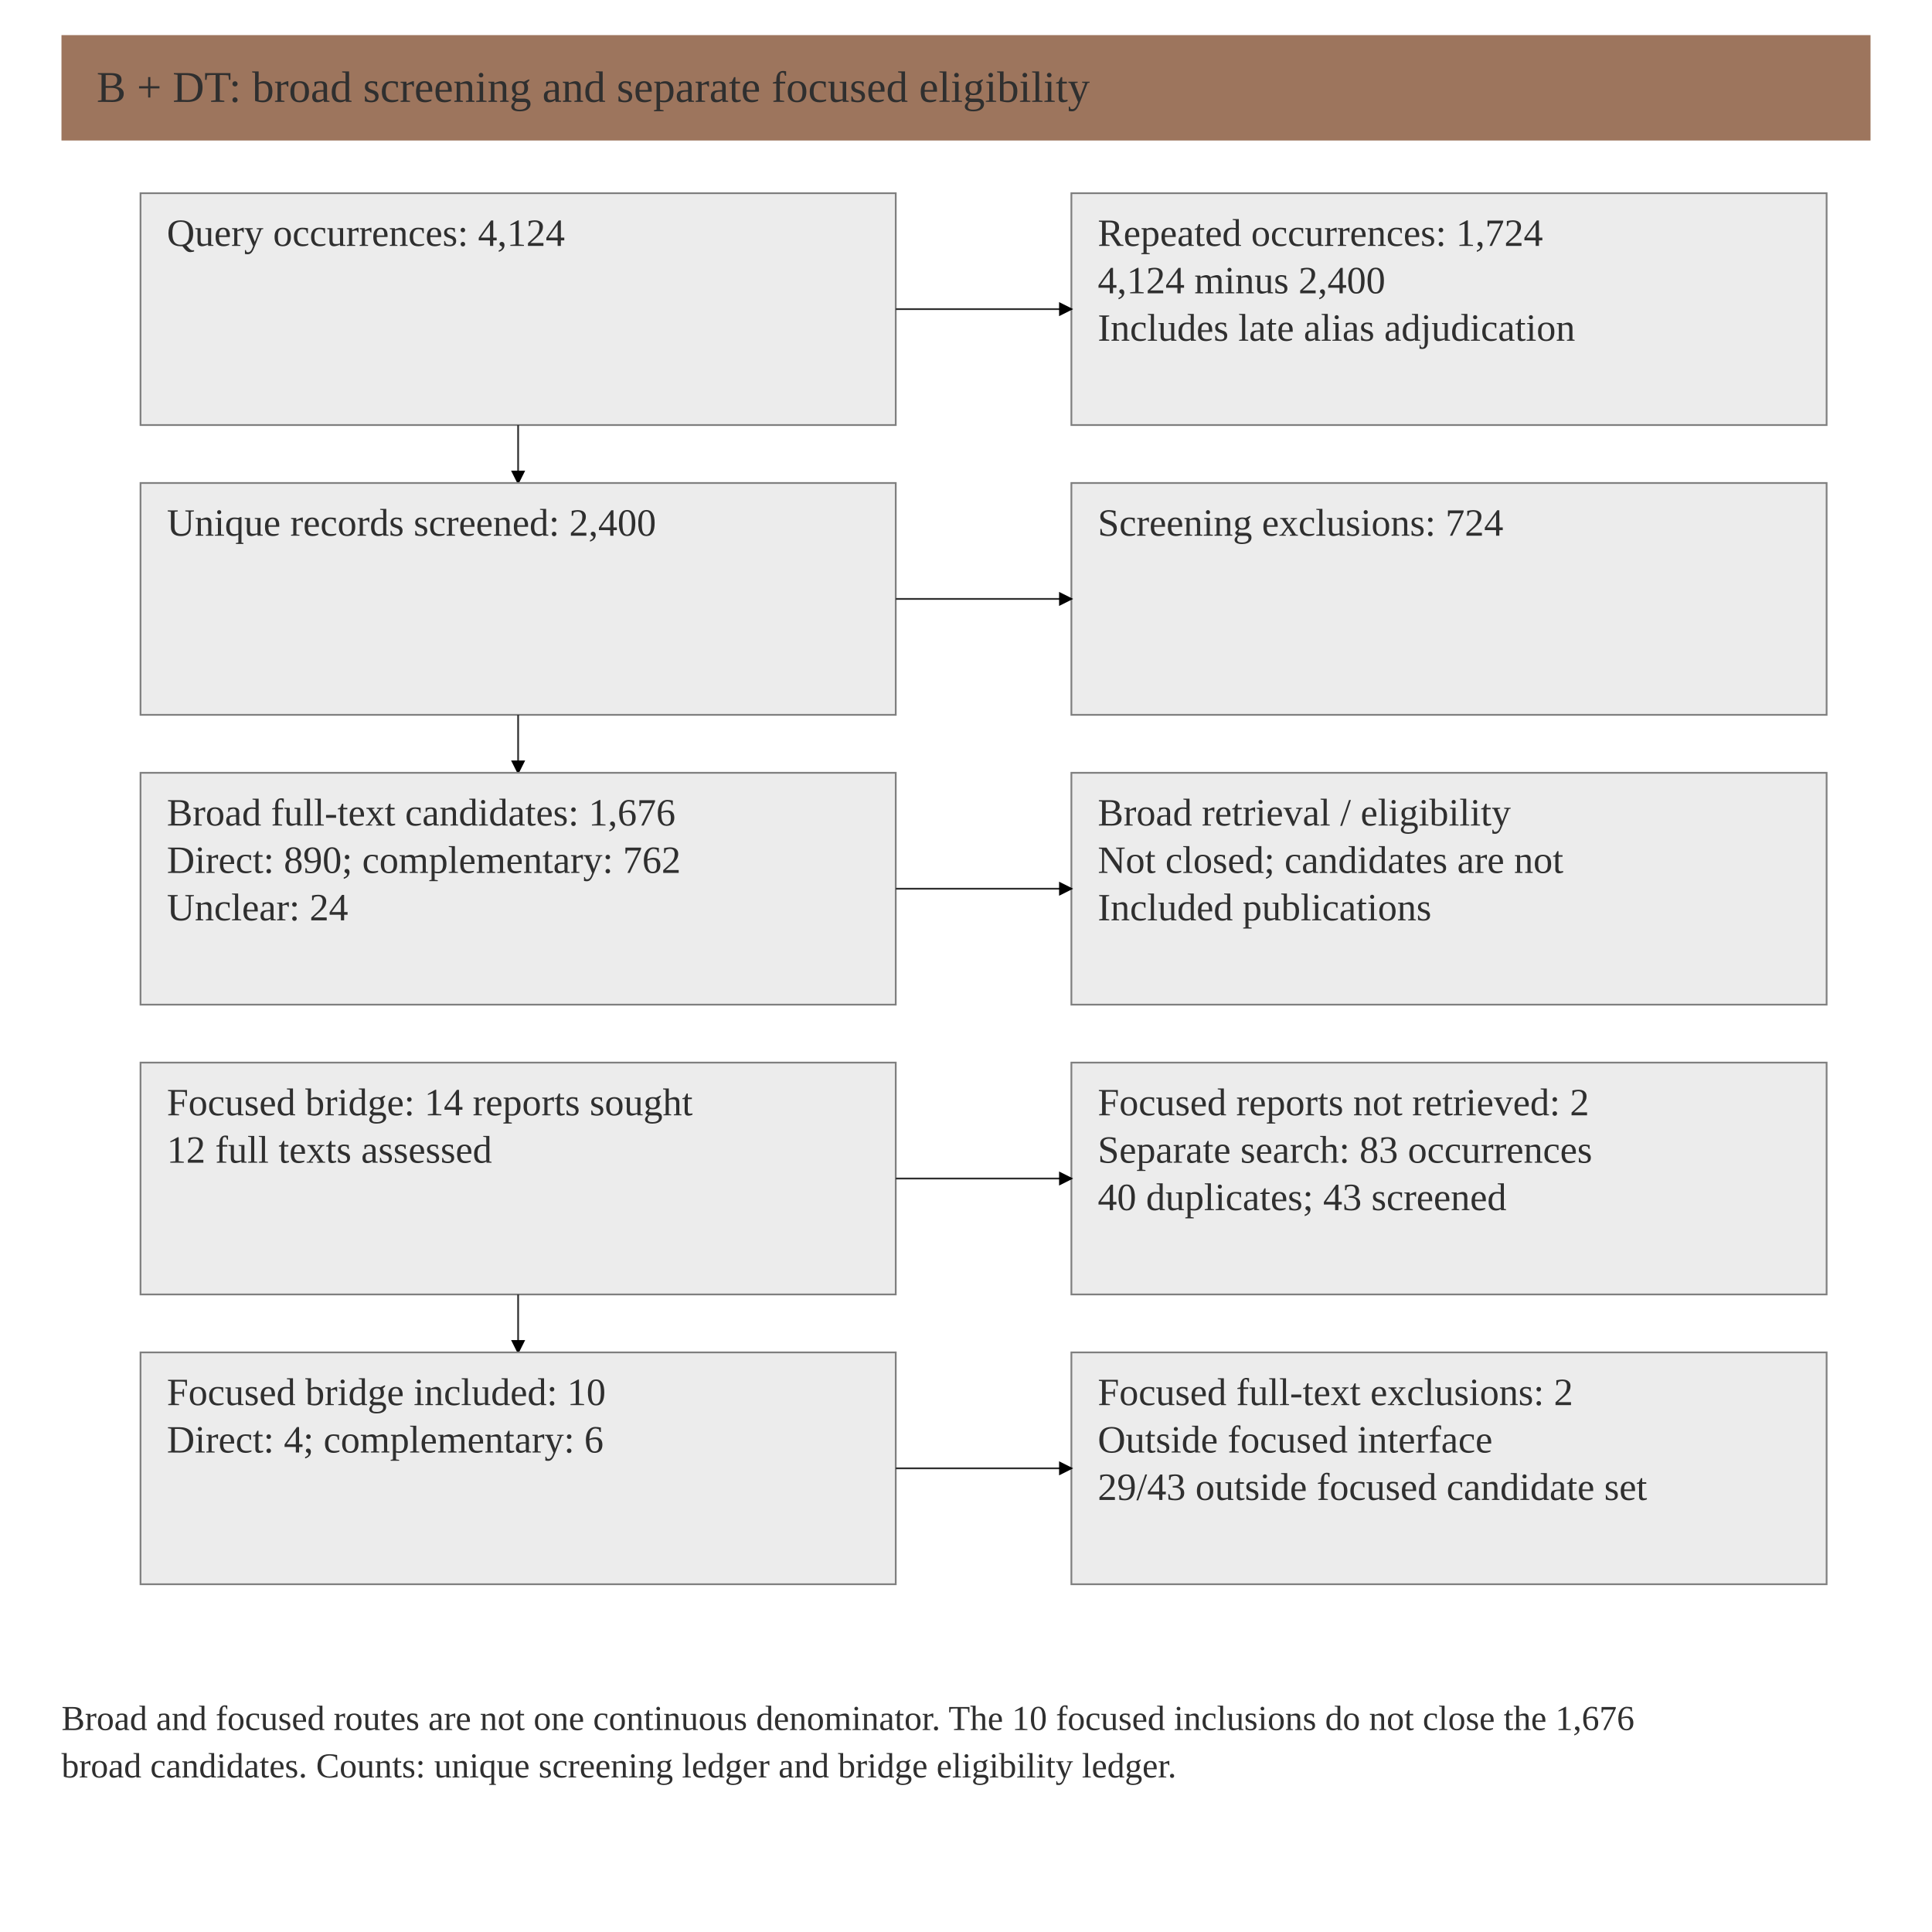
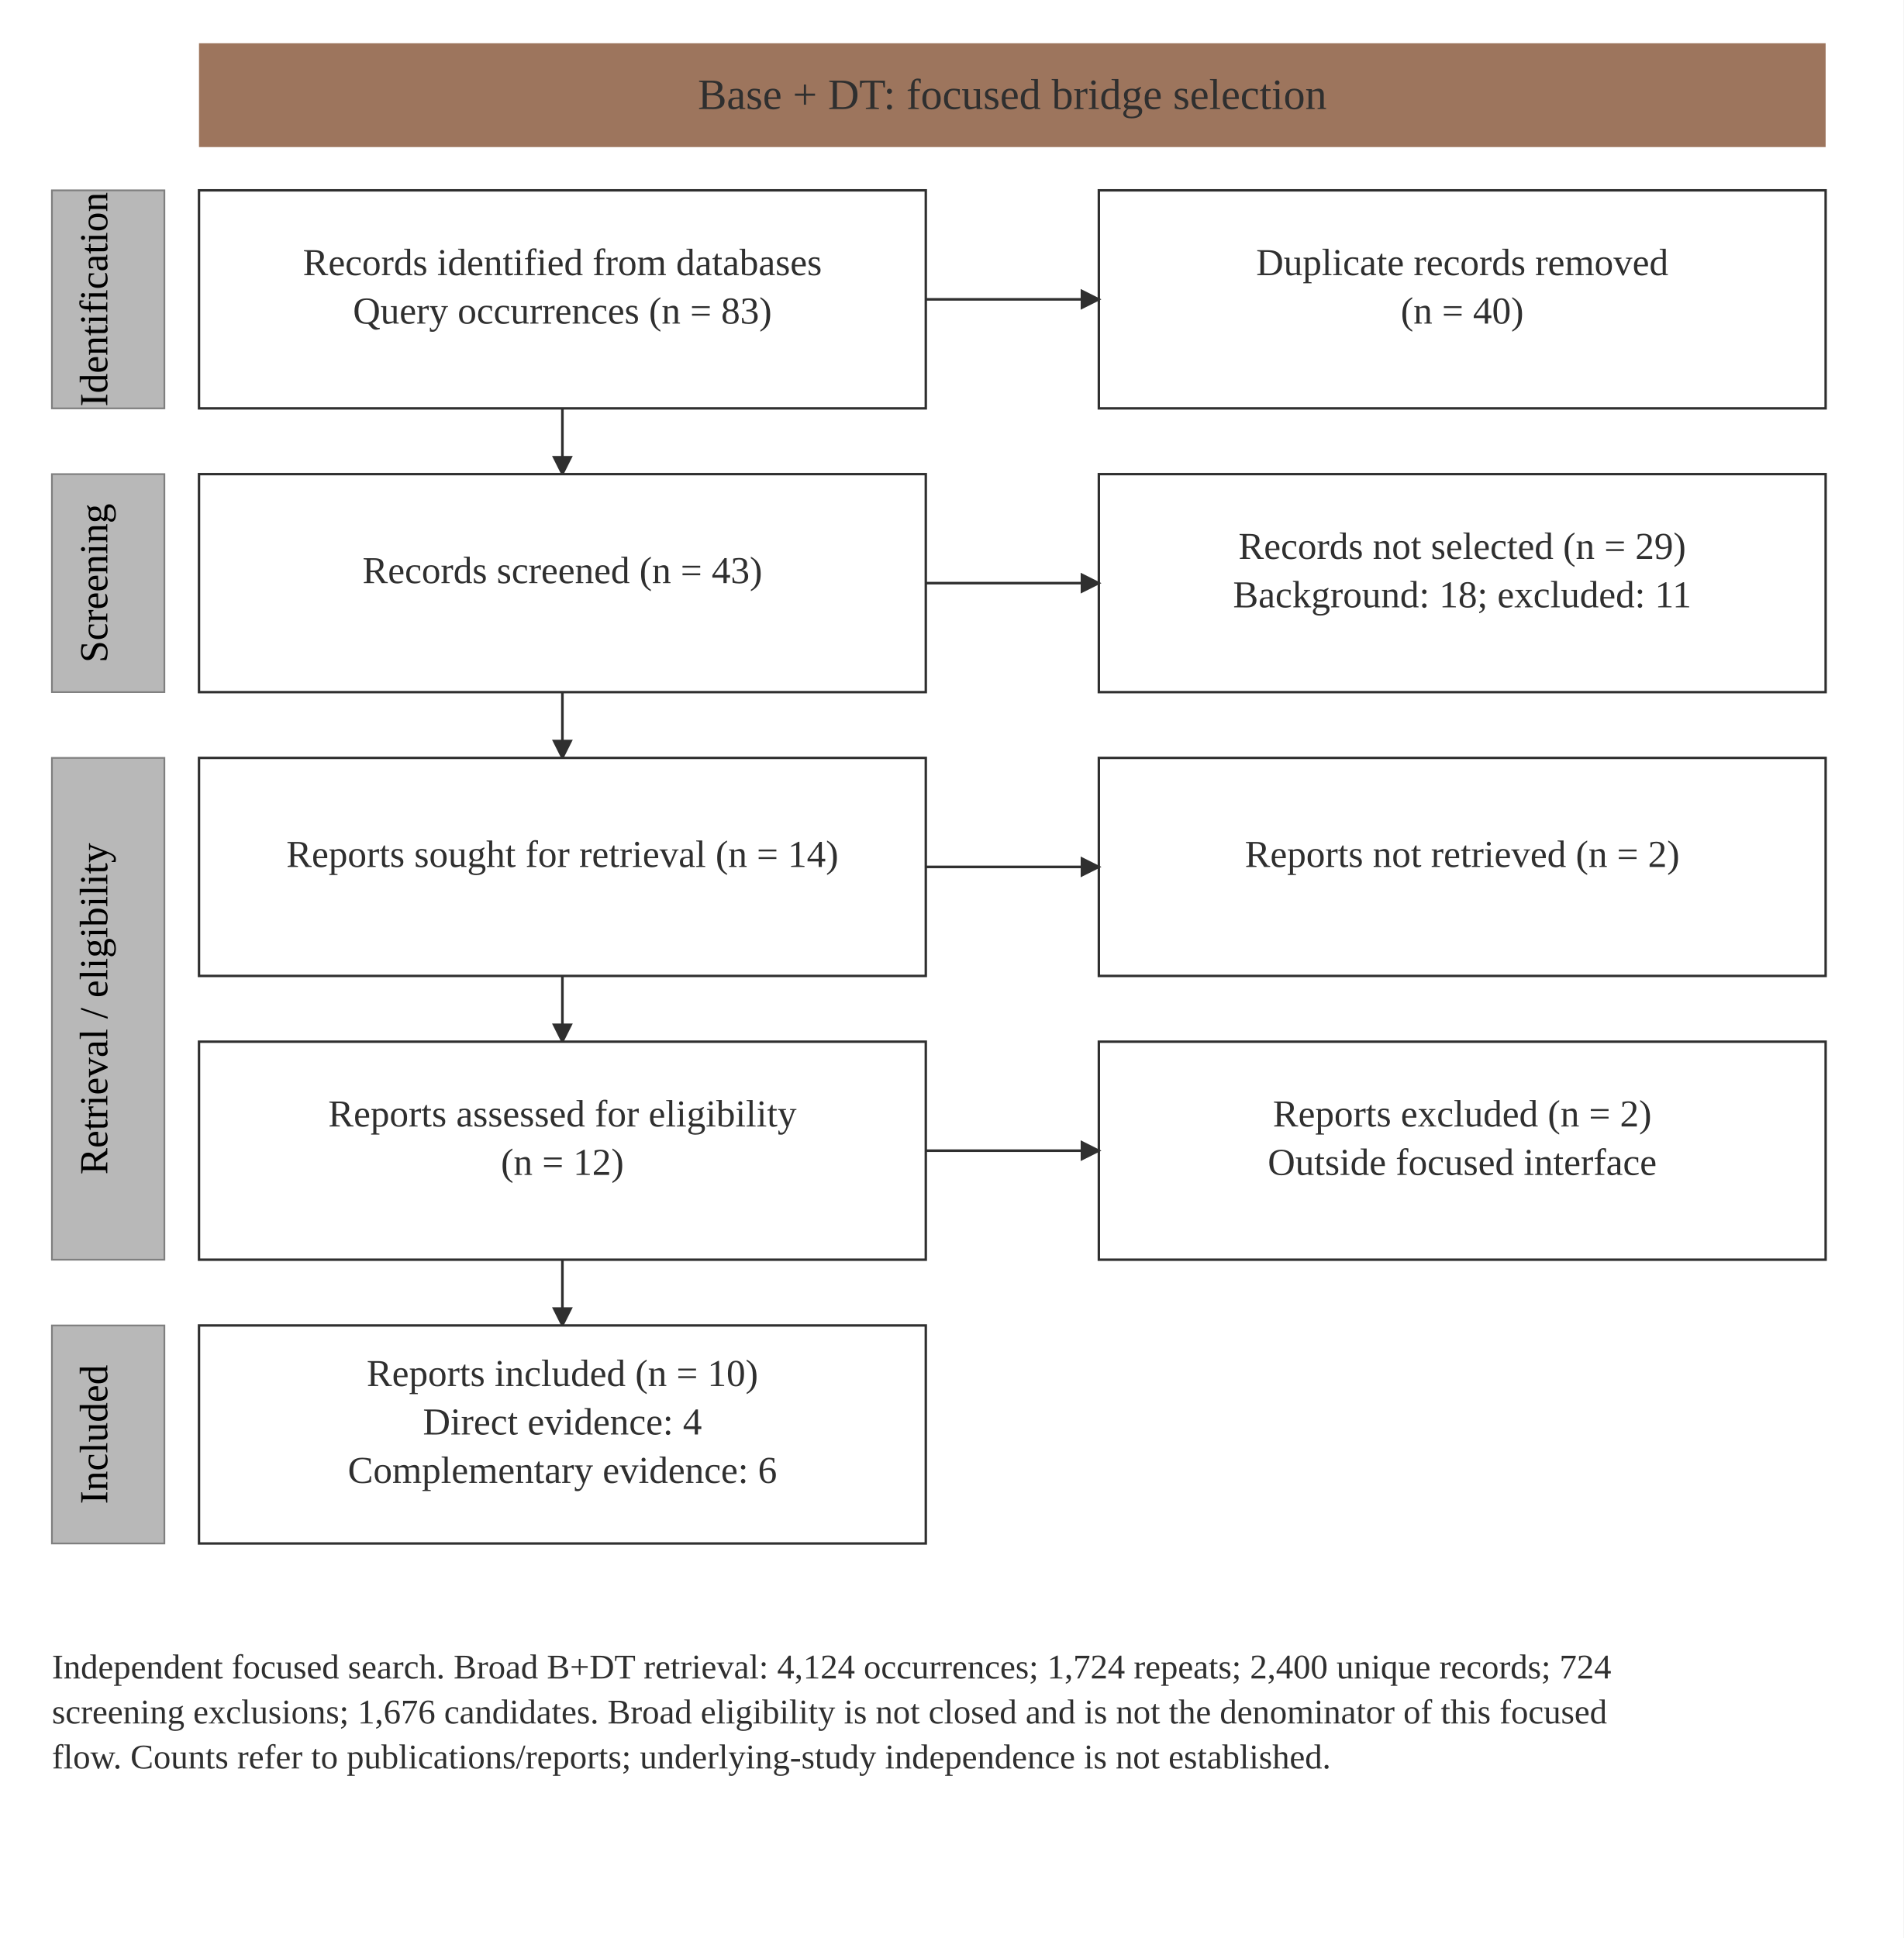
- <svg xmlns="http://www.w3.org/2000/svg" width="1100" height="1100" viewBox="0 0 1100 1100">
-   <rect width="1100" height="1100" fill="white" />
+ <svg xmlns="http://www.w3.org/2000/svg" width="1100" height="1120" viewBox="0 0 1100 1120">
+   <rect width="1100" height="1120" fill="white" />
  <defs>
    <marker id="a" markerWidth="8" markerHeight="8" refX="7" refY="4" orient="auto">
-       <path d="M0,0L8,4L0,8" />
+       <path d="M0,0L8,4L0,8" fill="#2F2F2F" />
    </marker>
  </defs>
-   <rect x="35" y="20" width="1030" height="60" fill="#9D755D" />
-   <text x="55" y="58" font-family="Times New Roman" font-size="25" fill="#2F2F2F">B + DT: broad screening and separate focused eligibility</text>
-   <rect x="80" y="110" width="430" height="132" fill="#ECECEC" stroke="#7F7F7F" />
-   <text x="95" y="140" font-family="Times New Roman" font-size="22" fill="#2F2F2F">Query occurrences: 4,124</text>
-   <rect x="610" y="110" width="430" height="132" fill="#ECECEC" stroke="#7F7F7F" />
-   <text x="625" y="140" font-family="Times New Roman" font-size="22" fill="#2F2F2F">Repeated occurrences: 1,724</text>
-   <text x="625" y="167" font-family="Times New Roman" font-size="22" fill="#2F2F2F">4,124 minus 2,400</text>
-   <text x="625" y="194" font-family="Times New Roman" font-size="22" fill="#2F2F2F">Includes late alias adjudication</text>
-   <path d="M295,242 L295,275" stroke="#2F2F2F" marker-end="url(#a)" />
-   <path d="M510,176 L610,176" stroke="#2F2F2F" marker-end="url(#a)" />
-   <rect x="80" y="275" width="430" height="132" fill="#ECECEC" stroke="#7F7F7F" />
-   <text x="95" y="305" font-family="Times New Roman" font-size="22" fill="#2F2F2F">Unique records screened: 2,400</text>
-   <rect x="610" y="275" width="430" height="132" fill="#ECECEC" stroke="#7F7F7F" />
-   <text x="625" y="305" font-family="Times New Roman" font-size="22" fill="#2F2F2F">Screening exclusions: 724</text>
-   <path d="M295,407 L295,440" stroke="#2F2F2F" marker-end="url(#a)" />
-   <path d="M510,341 L610,341" stroke="#2F2F2F" marker-end="url(#a)" />
-   <rect x="80" y="440" width="430" height="132" fill="#ECECEC" stroke="#7F7F7F" />
-   <text x="95" y="470" font-family="Times New Roman" font-size="22" fill="#2F2F2F">Broad full-text candidates: 1,676</text>
-   <text x="95" y="497" font-family="Times New Roman" font-size="22" fill="#2F2F2F">Direct: 890; complementary: 762</text>
-   <text x="95" y="524" font-family="Times New Roman" font-size="22" fill="#2F2F2F">Unclear: 24</text>
-   <rect x="610" y="440" width="430" height="132" fill="#ECECEC" stroke="#7F7F7F" />
-   <text x="625" y="470" font-family="Times New Roman" font-size="22" fill="#2F2F2F">Broad retrieval / eligibility</text>
-   <text x="625" y="497" font-family="Times New Roman" font-size="22" fill="#2F2F2F">Not closed; candidates are not</text>
-   <text x="625" y="524" font-family="Times New Roman" font-size="22" fill="#2F2F2F">Included publications</text>
-   <path d="M510,506 L610,506" stroke="#2F2F2F" marker-end="url(#a)" />
-   <rect x="80" y="605" width="430" height="132" fill="#ECECEC" stroke="#7F7F7F" />
-   <text x="95" y="635" font-family="Times New Roman" font-size="22" fill="#2F2F2F">Focused bridge: 14 reports sought</text>
-   <text x="95" y="662" font-family="Times New Roman" font-size="22" fill="#2F2F2F">12 full texts assessed</text>
-   <rect x="610" y="605" width="430" height="132" fill="#ECECEC" stroke="#7F7F7F" />
-   <text x="625" y="635" font-family="Times New Roman" font-size="22" fill="#2F2F2F">Focused reports not retrieved: 2</text>
-   <text x="625" y="662" font-family="Times New Roman" font-size="22" fill="#2F2F2F">Separate search: 83 occurrences</text>
-   <text x="625" y="689" font-family="Times New Roman" font-size="22" fill="#2F2F2F">40 duplicates; 43 screened</text>
-   <path d="M295,737 L295,770" stroke="#2F2F2F" marker-end="url(#a)" />
-   <path d="M510,671 L610,671" stroke="#2F2F2F" marker-end="url(#a)" />
-   <rect x="80" y="770" width="430" height="132" fill="#ECECEC" stroke="#7F7F7F" />
-   <text x="95" y="800" font-family="Times New Roman" font-size="22" fill="#2F2F2F">Focused bridge included: 10</text>
-   <text x="95" y="827" font-family="Times New Roman" font-size="22" fill="#2F2F2F">Direct: 4; complementary: 6</text>
-   <rect x="610" y="770" width="430" height="132" fill="#ECECEC" stroke="#7F7F7F" />
-   <text x="625" y="800" font-family="Times New Roman" font-size="22" fill="#2F2F2F">Focused full-text exclusions: 2</text>
-   <text x="625" y="827" font-family="Times New Roman" font-size="22" fill="#2F2F2F">Outside focused interface</text>
-   <text x="625" y="854" font-family="Times New Roman" font-size="22" fill="#2F2F2F">29/43 outside focused candidate set</text>
-   <path d="M510,836 L610,836" stroke="#2F2F2F" marker-end="url(#a)" />
-   <text x="35" y="985" font-family="Times New Roman" font-size="20" fill="#2F2F2F">Broad and focused routes are not one continuous denominator. The 10 focused inclusions do not close the 1,676</text>
-   <text x="35" y="1012" font-family="Times New Roman" font-size="20" fill="#2F2F2F">broad candidates. Counts: unique screening ledger and bridge eligibility ledger.</text>
+   <rect x="115" y="25" width="940" height="60" fill="#9D755D" />
+   <text x="585" y="63" text-anchor="middle" font-family="Times New Roman" font-size="25" fill="#2F2F2F">Base + DT: focused bridge selection</text>
+   <rect x="115" y="110" width="420" height="126" fill="white" stroke="#2F2F2F" stroke-width="1.4" />
+   <text x="325" y="159" text-anchor="middle" font-family="Times New Roman" font-size="22" fill="#2F2F2F">Records identified from databases</text>
+   <text x="325" y="187" text-anchor="middle" font-family="Times New Roman" font-size="22" fill="#2F2F2F">Query occurrences (n = 83)</text>
+   <rect x="635" y="110" width="420" height="126" fill="white" stroke="#2F2F2F" stroke-width="1.4" />
+   <text x="845" y="159" text-anchor="middle" font-family="Times New Roman" font-size="22" fill="#2F2F2F">Duplicate records removed</text>
+   <text x="845" y="187" text-anchor="middle" font-family="Times New Roman" font-size="22" fill="#2F2F2F">(n = 40)</text>
+   <path d="M325,236V274" fill="none" stroke="#2F2F2F" stroke-width="1.5" marker-end="url(#a)" />
+   <path d="M535,173H635" stroke="#2F2F2F" stroke-width="1.5" marker-end="url(#a)" />
+   <rect x="115" y="274" width="420" height="126" fill="white" stroke="#2F2F2F" stroke-width="1.4" />
+   <text x="325" y="337" text-anchor="middle" font-family="Times New Roman" font-size="22" fill="#2F2F2F">Records screened (n = 43)</text>
+   <rect x="635" y="274" width="420" height="126" fill="white" stroke="#2F2F2F" stroke-width="1.4" />
+   <text x="845" y="323" text-anchor="middle" font-family="Times New Roman" font-size="22" fill="#2F2F2F">Records not selected (n = 29)</text>
+   <text x="845" y="351" text-anchor="middle" font-family="Times New Roman" font-size="22" fill="#2F2F2F">Background: 18; excluded: 11</text>
+   <path d="M325,400V438" fill="none" stroke="#2F2F2F" stroke-width="1.5" marker-end="url(#a)" />
+   <path d="M535,337H635" stroke="#2F2F2F" stroke-width="1.5" marker-end="url(#a)" />
+   <rect x="115" y="438" width="420" height="126" fill="white" stroke="#2F2F2F" stroke-width="1.4" />
+   <text x="325" y="501" text-anchor="middle" font-family="Times New Roman" font-size="22" fill="#2F2F2F">Reports sought for retrieval (n = 14)</text>
+   <rect x="635" y="438" width="420" height="126" fill="white" stroke="#2F2F2F" stroke-width="1.4" />
+   <text x="845" y="501" text-anchor="middle" font-family="Times New Roman" font-size="22" fill="#2F2F2F">Reports not retrieved (n = 2)</text>
+   <path d="M325,564V602" fill="none" stroke="#2F2F2F" stroke-width="1.5" marker-end="url(#a)" />
+   <path d="M535,501H635" stroke="#2F2F2F" stroke-width="1.5" marker-end="url(#a)" />
+   <rect x="115" y="602" width="420" height="126" fill="white" stroke="#2F2F2F" stroke-width="1.4" />
+   <text x="325" y="651" text-anchor="middle" font-family="Times New Roman" font-size="22" fill="#2F2F2F">Reports assessed for eligibility</text>
+   <text x="325" y="679" text-anchor="middle" font-family="Times New Roman" font-size="22" fill="#2F2F2F">(n = 12)</text>
+   <rect x="635" y="602" width="420" height="126" fill="white" stroke="#2F2F2F" stroke-width="1.4" />
+   <text x="845" y="651" text-anchor="middle" font-family="Times New Roman" font-size="22" fill="#2F2F2F">Reports excluded (n = 2)</text>
+   <text x="845" y="679" text-anchor="middle" font-family="Times New Roman" font-size="22" fill="#2F2F2F">Outside focused interface</text>
+   <path d="M325,728V766" fill="none" stroke="#2F2F2F" stroke-width="1.5" marker-end="url(#a)" />
+   <path d="M535,665H635" stroke="#2F2F2F" stroke-width="1.5" marker-end="url(#a)" />
+   <rect x="115" y="766" width="420" height="126" fill="white" stroke="#2F2F2F" stroke-width="1.4" />
+   <text x="325" y="801" text-anchor="middle" font-family="Times New Roman" font-size="22" fill="#2F2F2F">Reports included (n = 10)</text>
+   <text x="325" y="829" text-anchor="middle" font-family="Times New Roman" font-size="22" fill="#2F2F2F">Direct evidence: 4</text>
+   <text x="325" y="857" text-anchor="middle" font-family="Times New Roman" font-size="22" fill="#2F2F2F">Complementary evidence: 6</text>
+   <rect x="30" y="110" width="65" height="126" fill="#B8B8B8" stroke="#7F7F7F" />
+   <text x="62" y="173.0" transform="rotate(-90 62 173.0)" text-anchor="middle" font-family="Times New Roman" font-size="23">Identification</text>
+   <rect x="30" y="274" width="65" height="126" fill="#B8B8B8" stroke="#7F7F7F" />
+   <text x="62" y="337.0" transform="rotate(-90 62 337.0)" text-anchor="middle" font-family="Times New Roman" font-size="23">Screening</text>
+   <rect x="30" y="438" width="65" height="290" fill="#B8B8B8" stroke="#7F7F7F" />
+   <text x="62" y="583.0" transform="rotate(-90 62 583.0)" text-anchor="middle" font-family="Times New Roman" font-size="23">Retrieval / eligibility</text>
+   <rect x="30" y="766" width="65" height="126" fill="#B8B8B8" stroke="#7F7F7F" />
+   <text x="62" y="829.0" transform="rotate(-90 62 829.0)" text-anchor="middle" font-family="Times New Roman" font-size="23">Included</text>
+   <text x="30" y="970" text-anchor="start" font-family="Times New Roman" font-size="20" fill="#2F2F2F">Independent focused search. Broad B+DT retrieval: 4,124 occurrences; 1,724 repeats; 2,400 unique records; 724</text>
+   <text x="30" y="996" text-anchor="start" font-family="Times New Roman" font-size="20" fill="#2F2F2F">screening exclusions; 1,676 candidates. Broad eligibility is not closed and is not the denominator of this focused</text>
+   <text x="30" y="1022" text-anchor="start" font-family="Times New Roman" font-size="20" fill="#2F2F2F">flow. Counts refer to publications/reports; underlying-study independence is not established.</text>
</svg>
